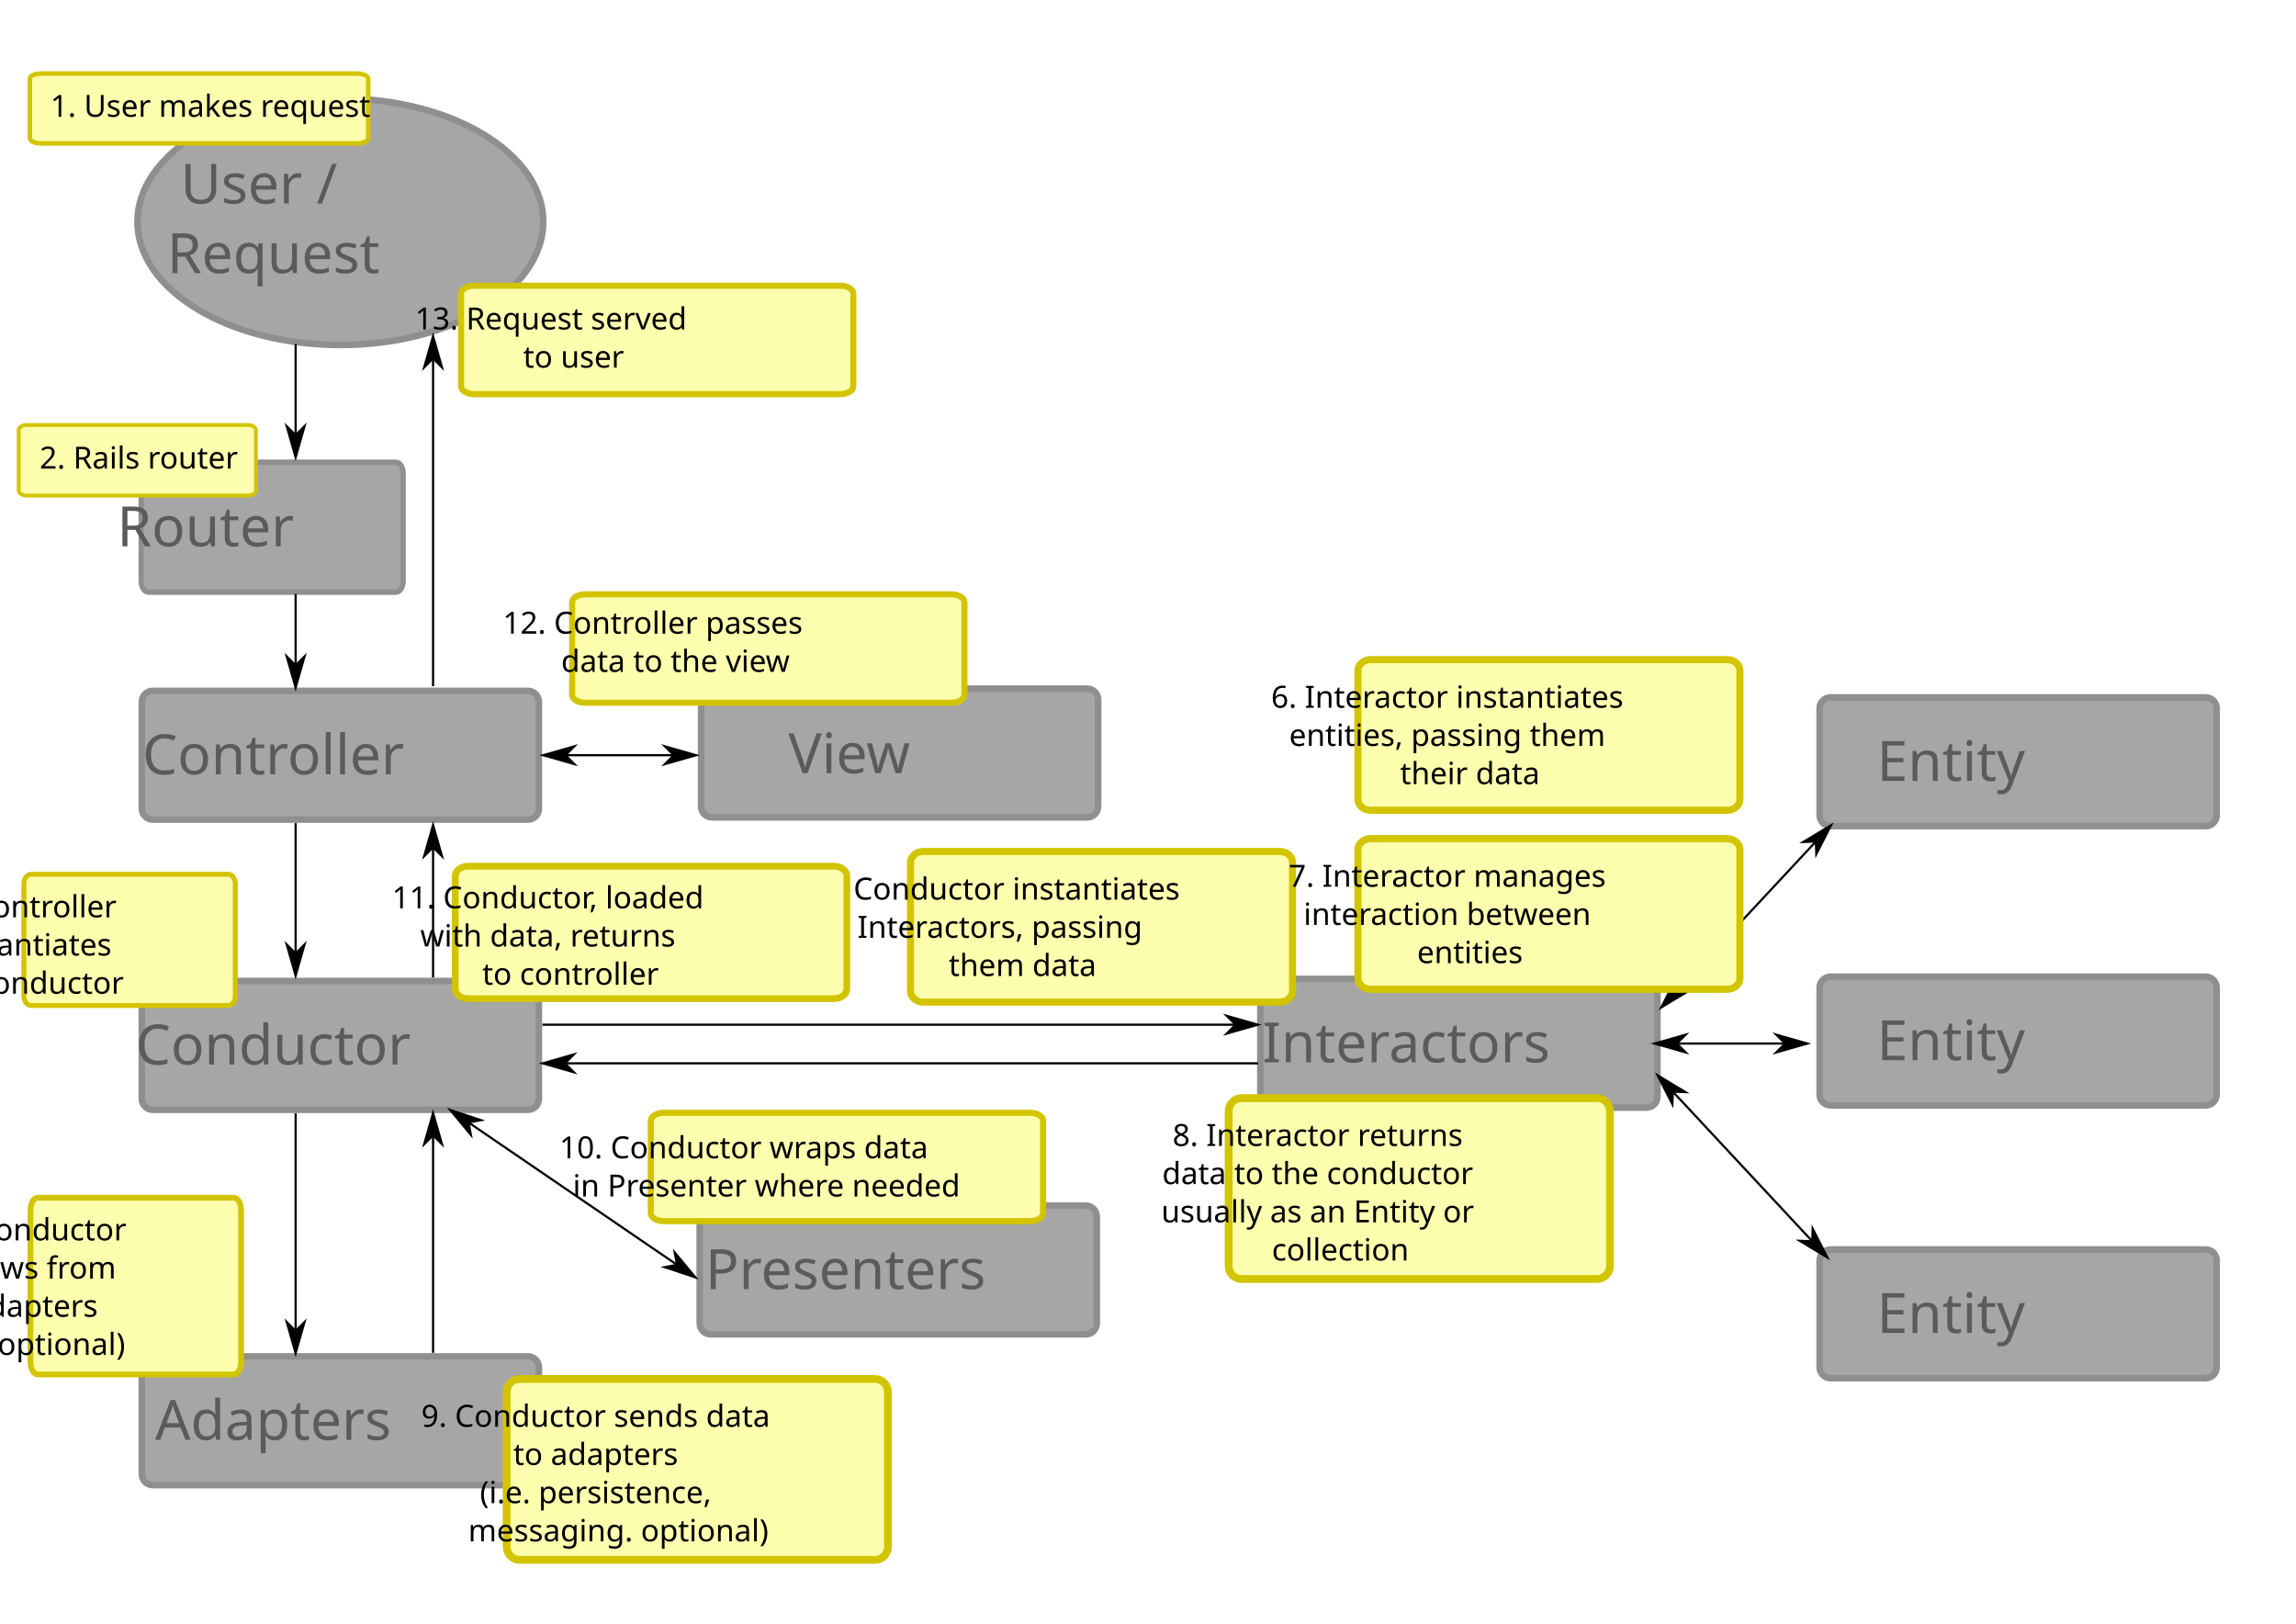
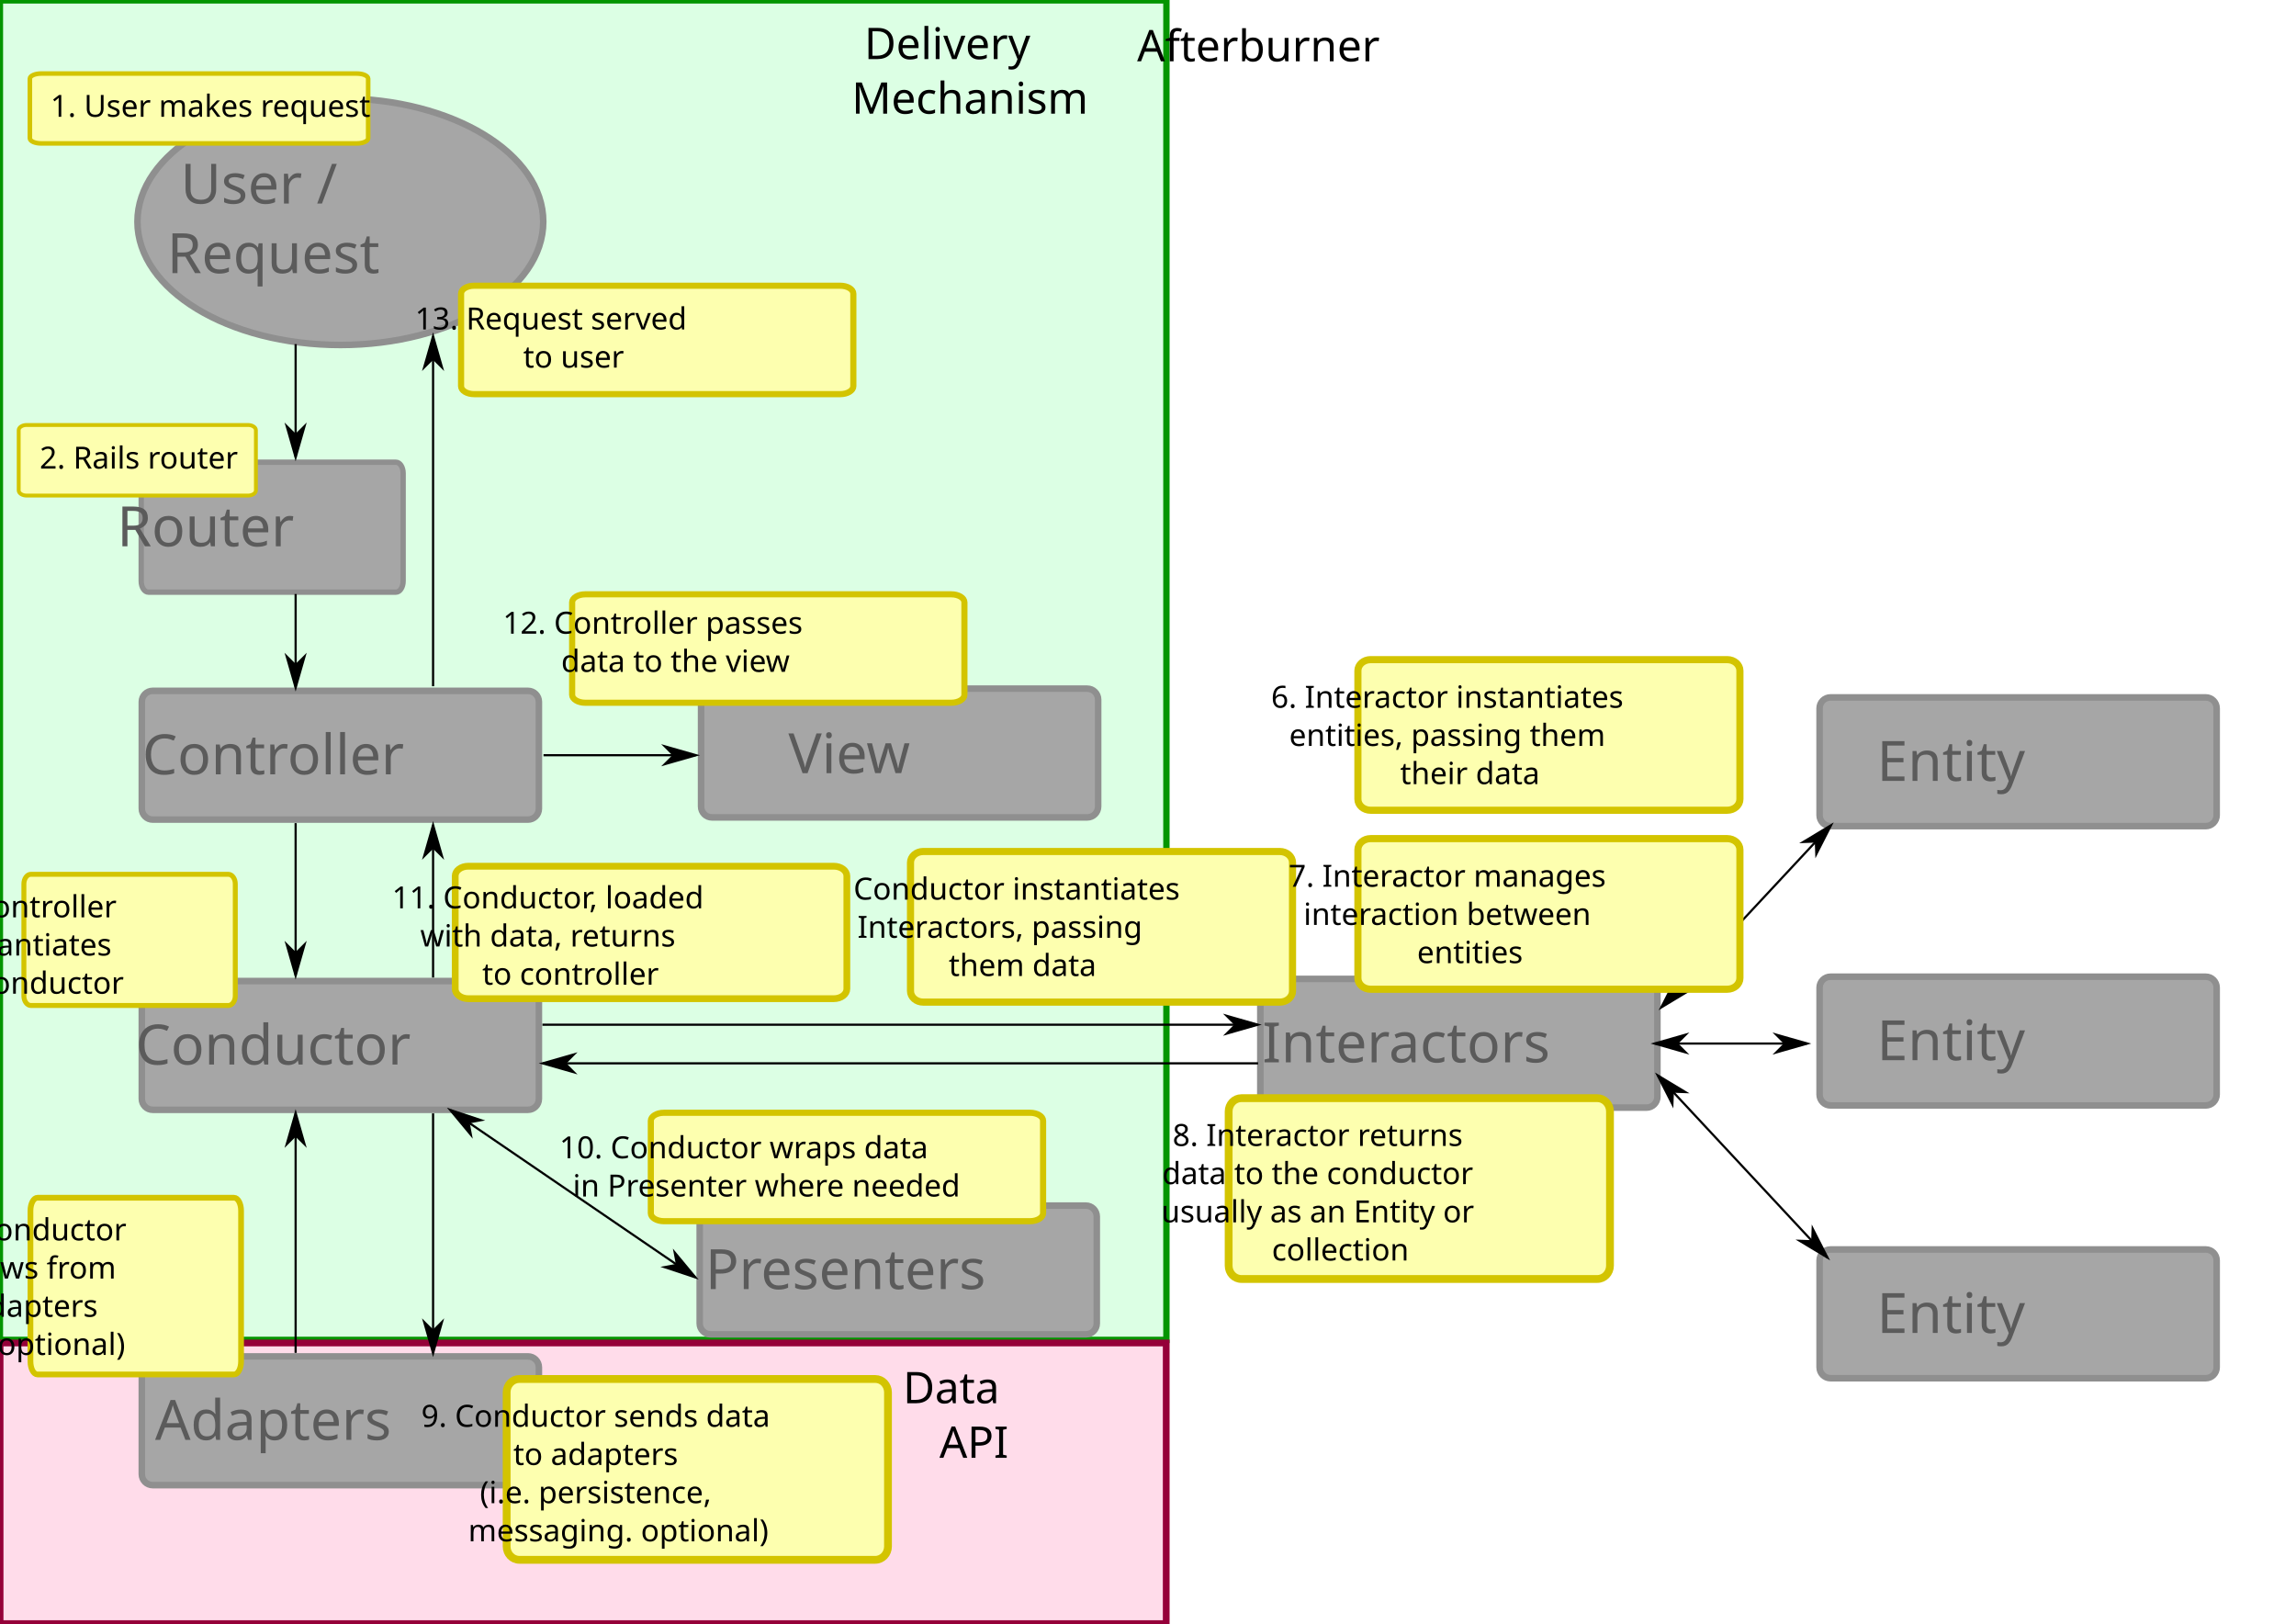
<svg xmlns="http://www.w3.org/2000/svg" width="1052.362" height="744.094" id="svg2" version="1.1">
  <defs id="defs4">
    <marker orient="auto" refY="0.0" refX="0.0" id="Arrow1Lstart" style="overflow:visible">
      <path id="path4123" d="M 0.0,0.0 L 5.0,-5.0 L -12.5,0.0 L 5.0,5.0 L 0.0,0.0 z " style="fill-rule:evenodd;stroke:#000000;stroke-width:1.0pt" transform="scale(0.8) translate(12.5,0)" />
    </marker>
    <marker orient="auto" refY="0.0" refX="0.0" id="Arrow1Lend" style="overflow:visible;">
      <path id="path4126" d="M 0.0,0.0 L 5.0,-5.0 L -12.5,0.0 L 5.0,5.0 L 0.0,0.0 z " style="fill-rule:evenodd;stroke:#000000;stroke-width:1.0pt;" transform="scale(0.8) rotate(180) translate(12.5,0)" />
    </marker>
    <marker orient="auto" refY="0" refX="0" id="Arrow1Lend-5" style="overflow:visible">
      <path id="path4126-5" d="M 0,0 5,-5 -12.5,0 5,5 0,0 z" style="fill-rule:evenodd;stroke:#000000;stroke-width:1pt" transform="matrix(-0.8,0,0,-0.8,-10,0)" />
    </marker>
    <marker orient="auto" refY="0" refX="0" id="Arrow1Lend-52" style="overflow:visible">
      <path id="path4126-1" d="M 0,0 5,-5 -12.5,0 5,5 0,0 z" style="fill-rule:evenodd;stroke:#000000;stroke-width:1pt" transform="matrix(-0.8,0,0,-0.8,-10,0)" />
    </marker>
    <marker orient="auto" refY="0" refX="0" id="Arrow1Lend-53" style="overflow:visible">
      <path id="path4126-52" d="M 0,0 5,-5 -12.5,0 5,5 0,0 z" style="fill-rule:evenodd;stroke:#000000;stroke-width:1pt" transform="matrix(-0.8,0,0,-0.8,-10,0)" />
    </marker>
    <marker orient="auto" refY="0" refX="0" id="Arrow1Lend-8" style="overflow:visible">
      <path id="path4126-9" d="M 0,0 5,-5 -12.5,0 5,5 0,0 z" style="fill-rule:evenodd;stroke:#000000;stroke-width:1pt" transform="matrix(-0.8,0,0,-0.8,-10,0)" />
    </marker>
    <marker orient="auto" refY="0" refX="0" id="Arrow1Lend-7" style="overflow:visible">
      <path id="path4126-6" d="M 0,0 5,-5 -12.5,0 5,5 0,0 z" style="fill-rule:evenodd;stroke:#000000;stroke-width:1pt" transform="matrix(-0.8,0,0,-0.8,-10,0)" />
    </marker>
    <marker orient="auto" refY="0" refX="0" id="Arrow1Lend-77" style="overflow:visible">
      <path id="path4126-0" d="M 0,0 5,-5 -12.5,0 5,5 0,0 z" style="fill-rule:evenodd;stroke:#000000;stroke-width:1pt" transform="matrix(-0.8,0,0,-0.8,-10,0)" />
    </marker>
    <marker orient="auto" refY="0" refX="0" id="Arrow1Lend-6" style="overflow:visible">
      <path id="path4126-95" d="M 0,0 5,-5 -12.5,0 5,5 0,0 z" style="fill-rule:evenodd;stroke:#000000;stroke-width:1pt" transform="matrix(-0.8,0,0,-0.8,-10,0)" />
    </marker>
    <marker orient="auto" refY="0" refX="0" id="Arrow1Lend-82" style="overflow:visible">
      <path id="path4126-8" d="M 0,0 5,-5 -12.5,0 5,5 0,0 z" style="fill-rule:evenodd;stroke:#000000;stroke-width:1pt" transform="matrix(-0.8,0,0,-0.8,-10,0)" />
    </marker>
    <marker orient="auto" refY="0" refX="0" id="Arrow1Lend-4" style="overflow:visible">
      <path id="path4126-63" d="M 0,0 5,-5 -12.5,0 5,5 0,0 z" style="fill-rule:evenodd;stroke:#000000;stroke-width:1pt" transform="matrix(-0.8,0,0,-0.8,-10,0)" />
    </marker>
    <marker orient="auto" refY="0" refX="0" id="Arrow1Lend-1" style="overflow:visible">
      <path id="path4126-7" d="M 0,0 5,-5 -12.5,0 5,5 0,0 z" style="fill-rule:evenodd;stroke:#000000;stroke-width:1pt" transform="matrix(-0.8,0,0,-0.8,-10,0)" />
    </marker>
    <marker orient="auto" refY="0" refX="0" id="Arrow1Lstart-6" style="overflow:visible">
      <path id="path4123-4" d="M 0,0 5,-5 -12.5,0 5,5 0,0 z" style="fill-rule:evenodd;stroke:#000000;stroke-width:1pt" transform="matrix(0.8,0,0,0.8,10,0)" />
    </marker>
    <marker orient="auto" refY="0" refX="0" id="Arrow1Lend-0" style="overflow:visible">
      <path id="path4126-17" d="M 0,0 5,-5 -12.5,0 5,5 0,0 z" style="fill-rule:evenodd;stroke:#000000;stroke-width:1pt" transform="matrix(-0.8,0,0,-0.8,-10,0)" />
    </marker>
    <marker orient="auto" refY="0" refX="0" id="Arrow1Lstart-63" style="overflow:visible">
      <path id="path4123-9" d="M 0,0 5,-5 -12.5,0 5,5 0,0 z" style="fill-rule:evenodd;stroke:#000000;stroke-width:1pt" transform="matrix(0.8,0,0,0.8,10,0)" />
    </marker>
    <marker orient="auto" refY="0" refX="0" id="Arrow1Lend-47" style="overflow:visible">
      <path id="path4126-93" d="M 0,0 5,-5 -12.5,0 5,5 0,0 z" style="fill-rule:evenodd;stroke:#000000;stroke-width:1pt" transform="matrix(-0.8,0,0,-0.8,-10,0)" />
    </marker>
    <marker orient="auto" refY="0" refX="0" id="Arrow1Lstart-8" style="overflow:visible">
      <path id="path4123-91" d="M 0,0 5,-5 -12.5,0 5,5 0,0 z" style="fill-rule:evenodd;stroke:#000000;stroke-width:1pt" transform="matrix(0.8,0,0,0.8,10,0)" />
    </marker>
    <marker orient="auto" refY="0" refX="0" id="Arrow1Lend-59" style="overflow:visible">
      <path id="path4126-97" d="M 0,0 5,-5 -12.5,0 5,5 0,0 z" style="fill-rule:evenodd;stroke:#000000;stroke-width:1pt" transform="matrix(-0.8,0,0,-0.8,-10,0)" />
    </marker>
  </defs>
+   <g id="layer2">
+     <rect style="color:#000000;fill:#dcffe4;fill-opacity:1;fill-rule:nonzero;stroke:#049500;stroke-width:2.909;stroke-linecap:butt;stroke-linejoin:miter;stroke-miterlimit:4;stroke-opacity:1;stroke-dasharray:none;stroke-dashoffset:0;marker:none;visibility:visible;display:inline;overflow:visible;enable-background:accumulate" id="rect6516" width="534.664" height="613.86" x="-0.046" y="0.173" />
+     <text xml:space="preserve" style="font-size:40px;font-style:normal;font-weight:normal;line-height:125%;letter-spacing:0px;word-spacing:0px;fill:#000000;fill-opacity:1;stroke:none;font-family:ubuntu;-inkscape-font-specification:ubuntu" x="470.591" y="27.088" id="text6518">
+       <tspan x="470.591" y="27.088" id="tspan6524" style="font-size:20px;text-align:center;text-anchor:middle">Delivery</tspan>
+       <tspan x="470.591" y="52.088" style="font-size:20px;text-align:center;text-anchor:middle" id="tspan6569">Mechanism</tspan>
+     </text>
+     <text xml:space="preserve" style="font-size:40px;font-style:normal;font-weight:normal;line-height:125%;letter-spacing:0px;word-spacing:0px;fill:#000000;fill-opacity:1;stroke:none;font-family:ubuntu;-inkscape-font-specification:ubuntu" x="602.807" y="28.103" id="text6518-1">
+       <tspan x="602.807" y="28.103" style="font-size:20px;text-align:center;text-anchor:middle" id="tspan6558">Afterburner</tspan>
+     </text>
+     <rect style="color:#000000;fill:#ffdcea;fill-opacity:1;fill-rule:nonzero;stroke:#950039;stroke-width:3.085;stroke-linecap:butt;stroke-linejoin:miter;stroke-miterlimit:4;stroke-opacity:1;stroke-dasharray:none;stroke-dashoffset:0;marker:none;visibility:visible;display:inline;overflow:visible;enable-background:accumulate" id="rect6562" width="534.488" height="128.609" x="0.042" y="615.443" />
+     <text xml:space="preserve" style="font-size:40px;font-style:normal;font-weight:normal;line-height:125%;letter-spacing:0px;word-spacing:0px;fill:#000000;fill-opacity:1;stroke:none;font-family:ubuntu;-inkscape-font-specification:ubuntu" x="472.421" y="643.068" id="text6518-5">
+       <tspan x="472.421" y="643.068" style="font-size:20px;text-align:center;text-anchor:middle" id="tspan6569-8">Data</tspan>
+       <tspan x="472.421" y="668.068" style="font-size:20px;text-align:center;text-anchor:middle" id="tspan6602">API</tspan>
+     </text>
+   </g>
  <g id="layer1" transform="translate(0,-308.2677)">
    <g id="g4074">
      <g transform="translate(1,-2)" id="g3761">
        <path style="color:#000000;fill:#a6a6a6;fill-opacity:1;fill-rule:nonzero;stroke:#8f8f8f;stroke-width:3;stroke-miterlimit:4;stroke-opacity:1;stroke-dasharray:none;marker:none;visibility:visible;display:inline;overflow:visible;enable-background:accumulate" id="path2985" d="m 350,180.594 c 0,31.204 -41.638,56.5 -93,56.5 -51.362,0 -93,-25.296 -93,-56.5 0,-31.204 41.638,-56.5 93,-56.5 51.362,0 93,25.296 93,56.5 z" transform="translate(-102,231.2677)" />
        <text xml:space="preserve" style="font-size:25.493px;font-style:normal;font-weight:normal;line-height:125%;letter-spacing:0px;word-spacing:0px;fill:#5b5b5b;fill-opacity:1;stroke:none;font-family:Ubuntu;-inkscape-font-specification:Ubuntu" x="154.138" y="403.551" id="text3755">
          <tspan id="tspan3757" x="154.138" y="403.551" style="text-align:center;text-anchor:middle;fill:#5b5b5b;fill-opacity:1;font-family:Ubuntu;-inkscape-font-specification:Ubuntu">User /</tspan>
          <tspan x="154.138" y="435.418" id="tspan3759" style="text-align:center;text-anchor:middle;fill:#5b5b5b;fill-opacity:1;font-family:Ubuntu;-inkscape-font-specification:Ubuntu">Request</tspan>
        </text>
      </g>
      <g id="g3816">
        <rect style="color:#000000;fill:#a6a6a6;fill-opacity:1;fill-rule:nonzero;stroke:#8f8f8f;stroke-width:2.448;stroke-linecap:butt;stroke-linejoin:miter;stroke-miterlimit:4;stroke-opacity:1;stroke-dasharray:none;stroke-dashoffset:0;marker:none;visibility:visible;display:inline;overflow:visible;enable-background:accumulate" id="rect3767" width="120.052" height="59.552" x="64.724" y="520.086" rx="3.298" ry="5.047" />
        <text id="text3755-0" y="558.619" x="124.04" style="font-size:25.493px;font-style:normal;font-weight:normal;line-height:125%;letter-spacing:0px;word-spacing:0px;fill:#5b5b5b;fill-opacity:1;stroke:none;font-family:Ubuntu;-inkscape-font-specification:Ubuntu" xml:space="preserve">
          <tspan style="text-align:center;text-anchor:middle;fill:#5b5b5b;fill-opacity:1;font-family:Ubuntu;-inkscape-font-specification:Ubuntu" y="558.619" x="124.04" id="tspan3812">Router</tspan>
        </text>
      </g>
      <g id="g3816-8" transform="translate(0,104.5)">
        <rect style="color:#000000;fill:#a6a6a6;fill-opacity:1;fill-rule:nonzero;stroke:#8f8f8f;stroke-width:3;stroke-linecap:butt;stroke-linejoin:miter;stroke-miterlimit:4;stroke-opacity:1;stroke-dasharray:none;stroke-dashoffset:0;marker:none;visibility:visible;display:inline;overflow:visible;enable-background:accumulate" id="rect3767-7" width="182" height="59" x="65" y="212.094" transform="translate(0,308.2677)" rx="5" ry="5" />
        <text id="text3755-0-2" y="558.619" x="155.04" style="font-size:25.493px;font-style:normal;font-weight:normal;line-height:125%;letter-spacing:0px;word-spacing:0px;fill:#5b5b5b;fill-opacity:1;stroke:none;font-family:Ubuntu;-inkscape-font-specification:Ubuntu" xml:space="preserve">
          <tspan style="text-align:center;text-anchor:middle;fill:#5b5b5b;fill-opacity:1;font-family:Ubuntu;-inkscape-font-specification:Ubuntu" y="558.619" x="155.04" id="tspan3812-9">Controller</tspan>
        </text>
      </g>
      <g id="g3816-8-7" transform="translate(0,237.5)">
        <rect style="color:#000000;fill:#a6a6a6;fill-opacity:1;fill-rule:nonzero;stroke:#8f8f8f;stroke-width:3;stroke-linecap:butt;stroke-linejoin:miter;stroke-miterlimit:4;stroke-opacity:1;stroke-dasharray:none;stroke-dashoffset:0;marker:none;visibility:visible;display:inline;overflow:visible;enable-background:accumulate" id="rect3767-7-7" width="182" height="59" x="65" y="212.094" transform="translate(0,308.2677)" rx="5" ry="5" />
        <text id="text3755-0-2-1" y="558.619" x="155.04" style="font-size:25.493px;font-style:normal;font-weight:normal;line-height:125%;letter-spacing:0px;word-spacing:0px;fill:#5b5b5b;fill-opacity:1;stroke:none;font-family:Ubuntu;-inkscape-font-specification:Ubuntu" xml:space="preserve">
          <tspan style="text-align:center;text-anchor:middle;fill:#5b5b5b;fill-opacity:1;font-family:Ubuntu;-inkscape-font-specification:Ubuntu" y="558.619" x="155.04" id="tspan3812-9-8">Conductor</tspan>
        </text>
      </g>
      <g id="g3816-8-7-0" transform="translate(0,409.5)">
        <rect style="color:#000000;fill:#a6a6a6;fill-opacity:1;fill-rule:nonzero;stroke:#8f8f8f;stroke-width:3;stroke-linecap:butt;stroke-linejoin:miter;stroke-miterlimit:4;stroke-opacity:1;stroke-dasharray:none;stroke-dashoffset:0;marker:none;visibility:visible;display:inline;overflow:visible;enable-background:accumulate" id="rect3767-7-7-2" width="182" height="59" x="65" y="212.094" transform="translate(0,308.2677)" rx="5" ry="5" />
        <text id="text3755-0-2-1-0" y="558.619" x="155.04" style="font-size:25.493px;font-style:normal;font-weight:normal;line-height:125%;letter-spacing:0px;word-spacing:0px;fill:#5b5b5b;fill-opacity:1;stroke:none;font-family:Ubuntu;-inkscape-font-specification:Ubuntu" xml:space="preserve">
          <tspan style="text-align:center;text-anchor:middle;fill:#5b5b5b;fill-opacity:1;font-family:Ubuntu;-inkscape-font-specification:Ubuntu" y="558.619" x="155.04" id="tspan3812-9-8-5">Adapters</tspan>
        </text>
      </g>
    </g>
    <g transform="translate(256.3333,103.5)" id="g3816-8-5">
      <rect ry="5" rx="5" transform="translate(0,308.2677)" y="212.094" x="65" height="59" width="182" id="rect3767-7-2" style="color:#000000;fill:#a6a6a6;fill-opacity:1;fill-rule:nonzero;stroke:#8f8f8f;stroke-width:3;stroke-linecap:butt;stroke-linejoin:miter;stroke-miterlimit:4;stroke-opacity:1;stroke-dasharray:none;stroke-dashoffset:0;marker:none;visibility:visible;display:inline;overflow:visible;enable-background:accumulate" />
      <text xml:space="preserve" style="font-size:25.493px;font-style:normal;font-weight:normal;line-height:125%;letter-spacing:0px;word-spacing:0px;fill:#5b5b5b;fill-opacity:1;stroke:none;font-family:Ubuntu;-inkscape-font-specification:Ubuntu" x="156.106" y="559.091" id="text3755-0-2-7">
        <tspan id="tspan3812-9-5" x="156.106" y="559.091" style="text-align:center;text-anchor:middle;fill:#5b5b5b;fill-opacity:1;font-family:Ubuntu;-inkscape-font-specification:Ubuntu">View</tspan>
      </text>
    </g>
    <g transform="translate(255.7059,340.3995)" id="g3816-8-7-0-9">
      <rect ry="5" rx="5" transform="translate(0,308.2677)" y="212.094" x="65" height="59" width="182" id="rect3767-7-7-2-3" style="color:#000000;fill:#a6a6a6;fill-opacity:1;fill-rule:nonzero;stroke:#8f8f8f;stroke-width:3;stroke-linecap:butt;stroke-linejoin:miter;stroke-miterlimit:4;stroke-opacity:1;stroke-dasharray:none;stroke-dashoffset:0;marker:none;visibility:visible;display:inline;overflow:visible;enable-background:accumulate" />
      <text xml:space="preserve" style="font-size:25.493px;font-style:normal;font-weight:normal;line-height:125%;letter-spacing:0px;word-spacing:0px;fill:#5b5b5b;fill-opacity:1;stroke:none;font-family:Ubuntu;-inkscape-font-specification:Ubuntu" x="155.04" y="558.619" id="text3755-0-2-1-0-6">
        <tspan id="tspan3812-9-8-5-4" x="155.04" y="558.619" style="text-align:center;text-anchor:middle;fill:#5b5b5b;fill-opacity:1;font-family:Ubuntu;-inkscape-font-specification:Ubuntu">Presenters</tspan>
      </text>
    </g>
    <g transform="translate(512.6667,236.5)" id="g3816-8-7-0-9-7">
      <rect ry="5" rx="5" transform="translate(0,308.2677)" y="212.094" x="65" height="59" width="182" id="rect3767-7-7-2-3-5" style="color:#000000;fill:#a6a6a6;fill-opacity:1;fill-rule:nonzero;stroke:#8f8f8f;stroke-width:3;stroke-linecap:butt;stroke-linejoin:miter;stroke-miterlimit:4;stroke-opacity:1;stroke-dasharray:none;stroke-dashoffset:0;marker:none;visibility:visible;display:inline;overflow:visible;enable-background:accumulate" />
      <text xml:space="preserve" style="font-size:25.493px;font-style:normal;font-weight:normal;line-height:125%;letter-spacing:0px;word-spacing:0px;fill:#5b5b5b;fill-opacity:1;stroke:none;font-family:Ubuntu;-inkscape-font-specification:Ubuntu" x="155.04" y="558.619" id="text3755-0-2-1-0-6-4">
        <tspan id="tspan3812-9-8-5-4-8" x="155.04" y="558.619" style="text-align:center;text-anchor:middle;fill:#5b5b5b;fill-opacity:1;font-family:Ubuntu;-inkscape-font-specification:Ubuntu">Interactors</tspan>
      </text>
    </g>
    <g id="g4050" transform="translate(0,20)">
      <g id="g3816-8-7-0-9-7-1" transform="translate(769,87.5)">
        <rect transform="translate(0,308.2677)" style="color:#000000;fill:#a6a6a6;fill-opacity:1;fill-rule:nonzero;stroke:#8f8f8f;stroke-width:3;stroke-linecap:butt;stroke-linejoin:miter;stroke-miterlimit:4;stroke-opacity:1;stroke-dasharray:none;stroke-dashoffset:0;marker:none;visibility:visible;display:inline;overflow:visible;enable-background:accumulate" id="rect3767-7-7-2-3-5-8" width="182" height="59" x="65" y="212.094" rx="5" ry="5" />
        <text id="text3755-0-2-1-0-6-4-0" y="558.619" x="155.04" style="font-size:25.493px;font-style:normal;font-weight:normal;line-height:125%;letter-spacing:0px;word-spacing:0px;fill:#5b5b5b;fill-opacity:1;stroke:none;font-family:Ubuntu;-inkscape-font-specification:Ubuntu" xml:space="preserve">
          <tspan style="text-align:center;text-anchor:middle;fill:#5b5b5b;fill-opacity:1;font-family:Ubuntu;-inkscape-font-specification:Ubuntu" y="558.619" x="155.04" id="tspan3812-9-8-5-4-8-7">Entity</tspan>
        </text>
      </g>
      <g id="g3816-8-7-0-9-7-1-8" transform="translate(769,215.5)">
        <rect transform="translate(0,308.2677)" style="color:#000000;fill:#a6a6a6;fill-opacity:1;fill-rule:nonzero;stroke:#8f8f8f;stroke-width:3;stroke-linecap:butt;stroke-linejoin:miter;stroke-miterlimit:4;stroke-opacity:1;stroke-dasharray:none;stroke-dashoffset:0;marker:none;visibility:visible;display:inline;overflow:visible;enable-background:accumulate" id="rect3767-7-7-2-3-5-8-5" width="182" height="59" x="65" y="212.094" rx="5" ry="5" />
        <text id="text3755-0-2-1-0-6-4-0-9" y="558.619" x="155.04" style="font-size:25.493px;font-style:normal;font-weight:normal;line-height:125%;letter-spacing:0px;word-spacing:0px;fill:#5b5b5b;fill-opacity:1;stroke:none;font-family:Ubuntu;-inkscape-font-specification:Ubuntu" xml:space="preserve">
          <tspan style="text-align:center;text-anchor:middle;fill:#5b5b5b;fill-opacity:1;font-family:Ubuntu;-inkscape-font-specification:Ubuntu" y="558.619" x="155.04" id="tspan3812-9-8-5-4-8-7-7">Entity</tspan>
        </text>
      </g>
      <g id="g3816-8-7-0-9-7-1-5" transform="translate(769,340.5)">
        <rect transform="translate(0,308.2677)" style="color:#000000;fill:#a6a6a6;fill-opacity:1;fill-rule:nonzero;stroke:#8f8f8f;stroke-width:3;stroke-linecap:butt;stroke-linejoin:miter;stroke-miterlimit:4;stroke-opacity:1;stroke-dasharray:none;stroke-dashoffset:0;marker:none;visibility:visible;display:inline;overflow:visible;enable-background:accumulate" id="rect3767-7-7-2-3-5-8-1" width="182" height="59" x="65" y="212.094" rx="5" ry="5" />
        <text id="text3755-0-2-1-0-6-4-0-8" y="558.619" x="155.04" style="font-size:25.493px;font-style:normal;font-weight:normal;line-height:125%;letter-spacing:0px;word-spacing:0px;fill:#5b5b5b;fill-opacity:1;stroke:none;font-family:Ubuntu;-inkscape-font-specification:Ubuntu" xml:space="preserve">
          <tspan style="text-align:center;text-anchor:middle;fill:#5b5b5b;fill-opacity:1;font-family:Ubuntu;-inkscape-font-specification:Ubuntu" y="558.619" x="155.04" id="tspan3812-9-8-5-4-8-7-2">Entity</tspan>
        </text>
      </g>
    </g>
    <path style="fill:none;stroke:#000000;stroke-width:1px;stroke-linecap:butt;stroke-linejoin:miter;stroke-opacity:1;marker-end:url(#Arrow1Lend)" d="m 135.5,465.964 0,51.755" id="path4117" />
    <path style="fill:none;stroke:#000000;stroke-width:1px;stroke-linecap:butt;stroke-linejoin:miter;stroke-opacity:1;marker-end:url(#Arrow1Lend)" d="m 135.5,580.485 0,42.755" id="path4117-8" />
    <path style="fill:none;stroke:#000000;stroke-width:1px;stroke-linecap:butt;stroke-linejoin:miter;stroke-opacity:1;marker-end:url(#Arrow1Lend)" d="m 198.5,622.74 0,-160.255" id="path4117-3" />
-     <path style="fill:none;stroke:#000000;stroke-width:1px;stroke-linecap:butt;stroke-linejoin:miter;stroke-opacity:1;marker-end:url(#Arrow1Lend);marker-start:url(#Arrow1Lstart)" d="m 318.877,654.362 -69.755,0" id="path4117-8-4" />
+     <path style="fill:none;stroke:#000000;stroke-width:1px;stroke-linecap:butt;stroke-linejoin:miter;stroke-opacity:1;marker-end:none;marker-start:url(#Arrow1Lstart-8)" d="m 318.877,654.362 -69.755,0" id="path4117-8-4" />
    <path style="fill:none;stroke:#000000;stroke-width:1px;stroke-linecap:butt;stroke-linejoin:miter;stroke-opacity:1;marker-end:url(#Arrow1Lend)" d="m 135.5,685.485 0,69.755" id="path4117-8-8" />
    <path style="fill:none;stroke:#000000;stroke-width:1px;stroke-linecap:butt;stroke-linejoin:miter;stroke-opacity:1;marker-end:url(#Arrow1Lend)" d="m 198.5,756.24 0,-69.755" id="path4117-8-8-2" />
-     <path style="fill:none;stroke:#000000;stroke-width:1px;stroke-linecap:butt;stroke-linejoin:miter;stroke-opacity:1;marker-end:url(#Arrow1Lend)" d="m 135.5,818.485 0,109.755" id="path4117-8-8-9" />
-     <path style="fill:none;stroke:#000000;stroke-width:1px;stroke-linecap:butt;stroke-linejoin:miter;stroke-opacity:1;marker-end:url(#Arrow1Lend)" d="m 198.5,928.24 0,-109.755" id="path4117-8-8-9-7" />
+     <path style="fill:none;stroke:#000000;stroke-width:1px;stroke-linecap:butt;stroke-linejoin:miter;stroke-opacity:1;marker-end:url(#Arrow1Lend)" d="m 135.5,928.24 0,-109.755" id="path4117-8-8-9" />
+     <path style="fill:none;stroke:#000000;stroke-width:1px;stroke-linecap:butt;stroke-linejoin:miter;stroke-opacity:1;marker-end:url(#Arrow1Lend)" d="m 198.5,818.485 0,109.755" id="path4117-8-8-9-7" />
    <path style="fill:none;stroke:#000000;stroke-width:1px;stroke-linecap:butt;stroke-linejoin:miter;stroke-opacity:1;marker-start:url(#Arrow1Lstart);marker-end:url(#Arrow1Lend)" d="M 318.62,893.568 206.463,817.002" id="path4117-8-8-9-7-8" />
    <path style="fill:none;stroke:#000000;stroke-width:1px;stroke-linecap:butt;stroke-linejoin:miter;stroke-opacity:1;marker-end:url(#Arrow1Lend)" d="m 576.634,795.561 -327.755,0" id="path4117-8-4-4" />
    <path style="fill:none;stroke:#000000;stroke-width:1px;stroke-linecap:butt;stroke-linejoin:miter;stroke-opacity:1;marker-end:url(#Arrow1Lend)" d="m 248.623,777.862 327.755,0" id="path4117-8-4-4-5" />
    <path style="fill:none;stroke:#000000;stroke-width:1px;stroke-linecap:butt;stroke-linejoin:miter;stroke-opacity:1;marker-start:url(#Arrow1Lstart);marker-end:url(#Arrow1Lend)" d="M 839.149,686.559 761.54,769.824" id="path4117-8-4-42" />
    <path style="fill:none;stroke:#000000;stroke-width:1px;stroke-linecap:butt;stroke-linejoin:miter;stroke-opacity:1;marker-start:url(#Arrow1Lstart);marker-end:url(#Arrow1Lend)" d="m 828.251,786.49 -69.755,0" id="path4117-8-4-0" />
    <path style="fill:none;stroke:#000000;stroke-width:1px;stroke-linecap:butt;stroke-linejoin:miter;stroke-opacity:1;marker-start:url(#Arrow1Lstart);marker-end:url(#Arrow1Lend)" d="M 837.492,884.449 759.883,801.183" id="path4117-8-4-42-7" />
    <g id="g5336" transform="translate(-291.328,16.97056)">
      <rect ry="2.358" rx="5.172" y="325.004" x="305.018" height="32.017" width="155.054" id="rect5330" style="color:#000000;fill:#fdffaf;fill-opacity:1;fill-rule:nonzero;stroke:#d3c400;stroke-width:2.095;stroke-linecap:butt;stroke-linejoin:miter;stroke-miterlimit:4;stroke-opacity:1;stroke-dasharray:none;stroke-dashoffset:0;marker:none;visibility:visible;display:inline;overflow:visible;enable-background:accumulate" />
      <text id="text5332" y="344.812" x="314.441" style="font-size:40px;font-style:normal;font-weight:normal;line-height:125%;letter-spacing:0px;word-spacing:0px;fill:#000000;fill-opacity:1;stroke:none;font-family:ubuntu;-inkscape-font-specification:ubuntu" xml:space="preserve">
        <tspan style="font-size:14px" y="344.812" x="314.441" id="tspan5334">1. User makes request</tspan>
      </text>
    </g>
    <g id="g5336-8" transform="translate(-296.2777,178.1909)">
      <rect ry="2.383" rx="3.626" y="324.838" x="304.852" height="32.349" width="108.717" id="rect5330-6" style="color:#000000;fill:#fdffaf;fill-opacity:1;fill-rule:nonzero;stroke:#d3c400;stroke-width:1.764;stroke-linecap:butt;stroke-linejoin:miter;stroke-miterlimit:4;stroke-opacity:1;stroke-dasharray:none;stroke-dashoffset:0;marker:none;visibility:visible;display:inline;overflow:visible;enable-background:accumulate" />
      <text id="text5332-1" y="344.812" x="314.441" style="font-size:40px;font-style:normal;font-weight:normal;line-height:125%;letter-spacing:0px;word-spacing:0px;fill:#000000;fill-opacity:1;stroke:none;font-family:ubuntu;-inkscape-font-specification:ubuntu" xml:space="preserve">
        <tspan style="font-size:14px" y="344.812" x="314.441" id="tspan5334-6">2. Rails router</tspan>
      </text>
    </g>
    <g id="g5336-8-2" transform="translate(-294.1564,383.8376)">
      <rect ry="4.429" rx="3.232" y="325.091" x="305.105" height="60.127" width="96.897" id="rect5330-6-8" style="color:#000000;fill:#fdffaf;fill-opacity:1;fill-rule:nonzero;stroke:#d3c400;stroke-width:2.27;stroke-linecap:butt;stroke-linejoin:miter;stroke-miterlimit:4;stroke-opacity:1;stroke-dasharray:none;stroke-dashoffset:0;marker:none;visibility:visible;display:inline;overflow:visible;enable-background:accumulate" />
      <text id="text5332-1-6" y="344.812" x="353.766" style="font-size:40px;font-style:normal;font-weight:normal;text-align:center;line-height:125%;letter-spacing:0px;word-spacing:0px;text-anchor:middle;fill:#000000;fill-opacity:1;stroke:none;font-family:ubuntu;-inkscape-font-specification:ubuntu" xml:space="preserve">
        <tspan style="font-size:14px;text-align:center;text-anchor:middle" y="344.812" x="353.766" id="tspan5334-6-4">3. Controller</tspan>
        <tspan style="font-size:14px;text-align:center;text-anchor:middle" y="362.312" x="353.766" id="tspan5424">instantiates</tspan>
        <tspan style="font-size:14px;text-align:center;text-anchor:middle" y="379.812" x="353.766" id="tspan5422">conductor</tspan>
      </text>
    </g>
    <g id="g5336-8-2-5" transform="translate(-291.328,531.8864)">
      <rect ry="5.965" rx="3.22" y="325.271" x="305.285" height="80.981" width="96.537" id="rect5330-6-8-3" style="color:#000000;fill:#fdffaf;fill-opacity:1;fill-rule:nonzero;stroke:#d3c400;stroke-width:2.629;stroke-linecap:butt;stroke-linejoin:miter;stroke-miterlimit:4;stroke-opacity:1;stroke-dasharray:none;stroke-dashoffset:0;marker:none;visibility:visible;display:inline;overflow:visible;enable-background:accumulate" />
      <text id="text5332-1-6-8" y="344.812" x="353.766" style="font-size:40px;font-style:normal;font-weight:normal;text-align:center;line-height:125%;letter-spacing:0px;word-spacing:0px;text-anchor:middle;fill:#000000;fill-opacity:1;stroke:none;font-family:ubuntu;-inkscape-font-specification:ubuntu" xml:space="preserve">
        <tspan style="font-size:14px;text-align:center;text-anchor:middle" y="344.812" x="353.766" id="tspan5422-7">4. Conductor</tspan>
        <tspan style="font-size:14px;text-align:center;text-anchor:middle" y="362.312" x="353.766" id="tspan5464">draws from</tspan>
        <tspan style="font-size:14px;text-align:center;text-anchor:middle" y="379.812" x="353.766" id="tspan5466">adapters</tspan>
        <tspan style="font-size:14px;text-align:center;text-anchor:middle" y="397.312" x="353.766" id="tspan5468">(optional)</tspan>
      </text>
    </g>
    <g id="g5336-8-2-5-7" transform="translate(151.3208,375.7163)">
      <rect ry="5.084" rx="5.84" y="322.763" x="266.007" height="69.027" width="175.093" id="rect5330-6-8-3-5" style="color:#000000;fill:#fdffaf;fill-opacity:1;fill-rule:nonzero;stroke:#d3c400;stroke-width:3.269;stroke-linecap:butt;stroke-linejoin:miter;stroke-miterlimit:4;stroke-opacity:1;stroke-dasharray:none;stroke-dashoffset:0;marker:none;visibility:visible;display:inline;overflow:visible;enable-background:accumulate" />
      <text id="text5332-1-6-8-8" y="344.812" x="353.766" style="font-size:40px;font-style:normal;font-weight:normal;text-align:center;line-height:125%;letter-spacing:0px;word-spacing:0px;text-anchor:middle;fill:#000000;fill-opacity:1;stroke:none;font-family:ubuntu;-inkscape-font-specification:ubuntu" xml:space="preserve">
        <tspan style="font-size:14px;text-align:center;text-anchor:middle" y="344.812" x="353.766" id="tspan5468-1">5. Conductor instantiates</tspan>
        <tspan style="font-size:14px;text-align:center;text-anchor:middle" y="362.312" x="353.766" id="tspan5515">Interactors, passing</tspan>
        <tspan style="font-size:14px;text-align:center;text-anchor:middle" y="379.812" x="353.766" id="tspan5517">them data</tspan>
      </text>
    </g>
    <g id="g5336-8-2-5-7-8" transform="translate(356.3818,287.7924)">
      <rect ry="5.084" rx="5.84" y="322.763" x="266.007" height="69.027" width="175.093" id="rect5330-6-8-3-5-2" style="color:#000000;fill:#fdffaf;fill-opacity:1;fill-rule:nonzero;stroke:#d3c400;stroke-width:3.269;stroke-linecap:butt;stroke-linejoin:miter;stroke-miterlimit:4;stroke-opacity:1;stroke-dasharray:none;stroke-dashoffset:0;marker:none;visibility:visible;display:inline;overflow:visible;enable-background:accumulate" />
      <text id="text5332-1-6-8-8-0" y="344.812" x="353.766" style="font-size:40px;font-style:normal;font-weight:normal;text-align:center;line-height:125%;letter-spacing:0px;word-spacing:0px;text-anchor:middle;fill:#000000;fill-opacity:1;stroke:none;font-family:ubuntu;-inkscape-font-specification:ubuntu" xml:space="preserve">
        <tspan style="font-size:14px;text-align:center;text-anchor:middle" y="344.812" x="353.766" id="tspan5517-0">6. Interactor instantiates</tspan>
        <tspan style="font-size:14px;text-align:center;text-anchor:middle" y="362.312" x="353.766" id="tspan5561">entities, passing them</tspan>
        <tspan style="font-size:14px;text-align:center;text-anchor:middle" y="379.812" x="353.766" id="tspan5563">their data</tspan>
      </text>
    </g>
    <g id="g5336-8-2-5-7-8-8" transform="translate(356.3818,369.8168)">
      <rect ry="5.084" rx="5.84" y="322.763" x="266.007" height="69.027" width="175.093" id="rect5330-6-8-3-5-2-8" style="color:#000000;fill:#fdffaf;fill-opacity:1;fill-rule:nonzero;stroke:#d3c400;stroke-width:3.269;stroke-linecap:butt;stroke-linejoin:miter;stroke-miterlimit:4;stroke-opacity:1;stroke-dasharray:none;stroke-dashoffset:0;marker:none;visibility:visible;display:inline;overflow:visible;enable-background:accumulate" />
      <text id="text5332-1-6-8-8-0-5" y="344.812" x="353.766" style="font-size:40px;font-style:normal;font-weight:normal;text-align:center;line-height:125%;letter-spacing:0px;word-spacing:0px;text-anchor:middle;fill:#000000;fill-opacity:1;stroke:none;font-family:ubuntu;-inkscape-font-specification:ubuntu" xml:space="preserve">
        <tspan style="font-size:14px;text-align:center;text-anchor:middle" y="344.812" x="353.766" id="tspan5563-2">7. Interactor manages</tspan>
        <tspan style="font-size:14px;text-align:center;text-anchor:middle" y="362.312" x="353.766" id="tspan5603">interaction between</tspan>
        <tspan style="font-size:14px;text-align:center;text-anchor:middle" y="379.812" x="353.766" id="tspan5605">entities</tspan>
      </text>
    </g>
    <g id="g5336-8-2-5-7-8-8-4" transform="translate(296.9848,488.6107)">
      <rect ry="6.103" rx="5.83" y="322.917" x="266.162" height="82.86" width="174.784" id="rect5330-6-8-3-5-2-8-4" style="color:#000000;fill:#fdffaf;fill-opacity:1;fill-rule:nonzero;stroke:#d3c400;stroke-width:3.579;stroke-linecap:butt;stroke-linejoin:miter;stroke-miterlimit:4;stroke-opacity:1;stroke-dasharray:none;stroke-dashoffset:0;marker:none;visibility:visible;display:inline;overflow:visible;enable-background:accumulate" />
      <text id="text5332-1-6-8-8-0-5-4" y="344.812" x="353.766" style="font-size:40px;font-style:normal;font-weight:normal;text-align:center;line-height:125%;letter-spacing:0px;word-spacing:0px;text-anchor:middle;fill:#000000;fill-opacity:1;stroke:none;font-family:ubuntu;-inkscape-font-specification:ubuntu" xml:space="preserve">
        <tspan style="font-size:14px;text-align:center;text-anchor:middle" y="344.812" x="353.766" id="tspan5605-0">8. Interactor returns</tspan>
        <tspan style="font-size:14px;text-align:center;text-anchor:middle" y="362.312" x="353.766" id="tspan5645">data to the conductor</tspan>
        <tspan style="font-size:14px;text-align:center;text-anchor:middle" y="379.812" x="353.766" id="tspan5647">usually as an Entity or</tspan>
        <tspan style="font-size:14px;text-align:center;text-anchor:middle" y="397.312" x="353.766" id="tspan5649">collection</tspan>
      </text>
    </g>
    <g id="g5336-8-2-5-7-8-8-4-9" transform="translate(-33.94113,617.3042)">
      <rect ry="6.103" rx="5.83" y="322.917" x="266.162" height="82.86" width="174.784" id="rect5330-6-8-3-5-2-8-4-6" style="color:#000000;fill:#fdffaf;fill-opacity:1;fill-rule:nonzero;stroke:#d3c400;stroke-width:3.579;stroke-linecap:butt;stroke-linejoin:miter;stroke-miterlimit:4;stroke-opacity:1;stroke-dasharray:none;stroke-dashoffset:0;marker:none;visibility:visible;display:inline;overflow:visible;enable-background:accumulate" />
      <text id="text5332-1-6-8-8-0-5-4-8" y="344.812" x="353.766" style="font-size:40px;font-style:normal;font-weight:normal;text-align:center;line-height:125%;letter-spacing:0px;word-spacing:0px;text-anchor:middle;fill:#000000;fill-opacity:1;stroke:none;font-family:ubuntu;-inkscape-font-specification:ubuntu" xml:space="preserve">
        <tspan style="font-size:14px;text-align:center;text-anchor:middle" y="344.812" x="353.766" id="tspan5649-3">9. Conductor sends data</tspan>
        <tspan style="font-size:14px;text-align:center;text-anchor:middle" y="362.312" x="353.766" id="tspan5696">to adapters</tspan>
        <tspan style="font-size:14px;text-align:center;text-anchor:middle" y="379.812" x="353.766" id="tspan5698">(i.e. persistence,</tspan>
        <tspan style="font-size:14px;text-align:center;text-anchor:middle" y="397.312" x="353.766" id="tspan5700">messaging. optional)</tspan>
      </text>
    </g>
    <g id="g5336-8-2-5-1" transform="translate(33.94111,494.2676)">
      <rect ry="3.66" rx="5.997" y="323.948" x="264.363" height="49.687" width="179.794" id="rect5330-6-8-3-8" style="color:#000000;fill:#fdffaf;fill-opacity:1;fill-rule:nonzero;stroke:#d3c400;stroke-width:2.811;stroke-linecap:butt;stroke-linejoin:miter;stroke-miterlimit:4;stroke-opacity:1;stroke-dasharray:none;stroke-dashoffset:0;marker:none;visibility:visible;display:inline;overflow:visible;enable-background:accumulate" />
      <text id="text5332-1-6-8-5" y="344.812" x="353.766" style="font-size:40px;font-style:normal;font-weight:normal;text-align:center;line-height:125%;letter-spacing:0px;word-spacing:0px;text-anchor:middle;fill:#000000;fill-opacity:1;stroke:none;font-family:ubuntu;-inkscape-font-specification:ubuntu" xml:space="preserve">
        <tspan style="font-size:14px;text-align:center;text-anchor:middle" y="344.812" x="353.766" id="tspan5468-7">10. Conductor wraps data</tspan>
        <tspan style="font-size:14px;text-align:center;text-anchor:middle" y="362.312" x="353.766" id="tspan5755">in Presenter where needed</tspan>
      </text>
    </g>
    <g id="g5336-8-2-5-1-0" transform="translate(-55.86144,381.1305)">
      <rect ry="4.471" rx="5.987" y="324.094" x="264.51" height="60.707" width="179.501" id="rect5330-6-8-3-8-1" style="color:#000000;fill:#fdffaf;fill-opacity:1;fill-rule:nonzero;stroke:#d3c400;stroke-width:3.104;stroke-linecap:butt;stroke-linejoin:miter;stroke-miterlimit:4;stroke-opacity:1;stroke-dasharray:none;stroke-dashoffset:0;marker:none;visibility:visible;display:inline;overflow:visible;enable-background:accumulate" />
      <text id="text5332-1-6-8-5-7" y="343.398" x="353.766" style="font-size:40px;font-style:normal;font-weight:normal;text-align:center;line-height:125%;letter-spacing:0px;word-spacing:0px;text-anchor:middle;fill:#000000;fill-opacity:1;stroke:none;font-family:ubuntu;-inkscape-font-specification:ubuntu" xml:space="preserve">
        <tspan style="font-size:14px;text-align:center;text-anchor:middle" y="343.398" x="353.766" id="tspan5755-3">11. Conductor, loaded</tspan>
        <tspan style="font-size:14px;text-align:center;text-anchor:middle" y="360.898" x="353.766" id="tspan5789">with data, returns</tspan>
        <tspan style="font-size:14px;text-align:center;text-anchor:middle" y="378.398" x="353.766" id="tspan5791">to controller</tspan>
      </text>
    </g>
    <g id="g5336-8-2-5-1-0-5" transform="translate(-2.121322,256.6797)">
      <rect ry="3.66" rx="5.997" y="323.948" x="264.363" height="49.687" width="179.794" id="rect5330-6-8-3-8-1-2" style="color:#000000;fill:#fdffaf;fill-opacity:1;fill-rule:nonzero;stroke:#d3c400;stroke-width:2.811;stroke-linecap:butt;stroke-linejoin:miter;stroke-miterlimit:4;stroke-opacity:1;stroke-dasharray:none;stroke-dashoffset:0;marker:none;visibility:visible;display:inline;overflow:visible;enable-background:accumulate" />
      <text id="text5332-1-6-8-5-7-8" y="341.983" x="348.11" style="font-size:40px;font-style:normal;font-weight:normal;text-align:center;line-height:125%;letter-spacing:0px;word-spacing:0px;text-anchor:middle;fill:#000000;fill-opacity:1;stroke:none;font-family:ubuntu;-inkscape-font-specification:ubuntu" xml:space="preserve">
        <tspan style="font-size:14px;text-align:center;text-anchor:middle" y="341.983" x="348.11" id="tspan5791-2">12. Controller passes</tspan>
        <tspan style="font-size:14px;text-align:center;text-anchor:middle" y="359.483" x="348.11" id="tspan5831">data to the view</tspan>
      </text>
    </g>
    <g id="g5336-8-2-5-1-0-5-4" transform="translate(-53.03301,115.2584)">
      <rect ry="3.66" rx="5.997" y="323.948" x="264.363" height="49.687" width="179.794" id="rect5330-6-8-3-8-1-2-5" style="color:#000000;fill:#fdffaf;fill-opacity:1;fill-rule:nonzero;stroke:#d3c400;stroke-width:2.811;stroke-linecap:butt;stroke-linejoin:miter;stroke-miterlimit:4;stroke-opacity:1;stroke-dasharray:none;stroke-dashoffset:0;marker:none;visibility:visible;display:inline;overflow:visible;enable-background:accumulate" />
      <text id="text5332-1-6-8-5-7-8-9" y="343.983" x="352.352" style="font-size:40px;font-style:normal;font-weight:normal;text-align:center;line-height:125%;letter-spacing:0px;word-spacing:0px;text-anchor:middle;fill:#000000;fill-opacity:1;stroke:none;font-family:ubuntu;-inkscape-font-specification:ubuntu" xml:space="preserve">
        <tspan style="font-size:14px;text-align:center;text-anchor:middle" y="343.983" x="352.352" id="tspan5831-8">13. Request served</tspan>
        <tspan style="font-size:14px;text-align:center;text-anchor:middle" y="361.483" x="352.352" id="tspan5865">to user</tspan>
      </text>
    </g>
  </g>
</svg>
